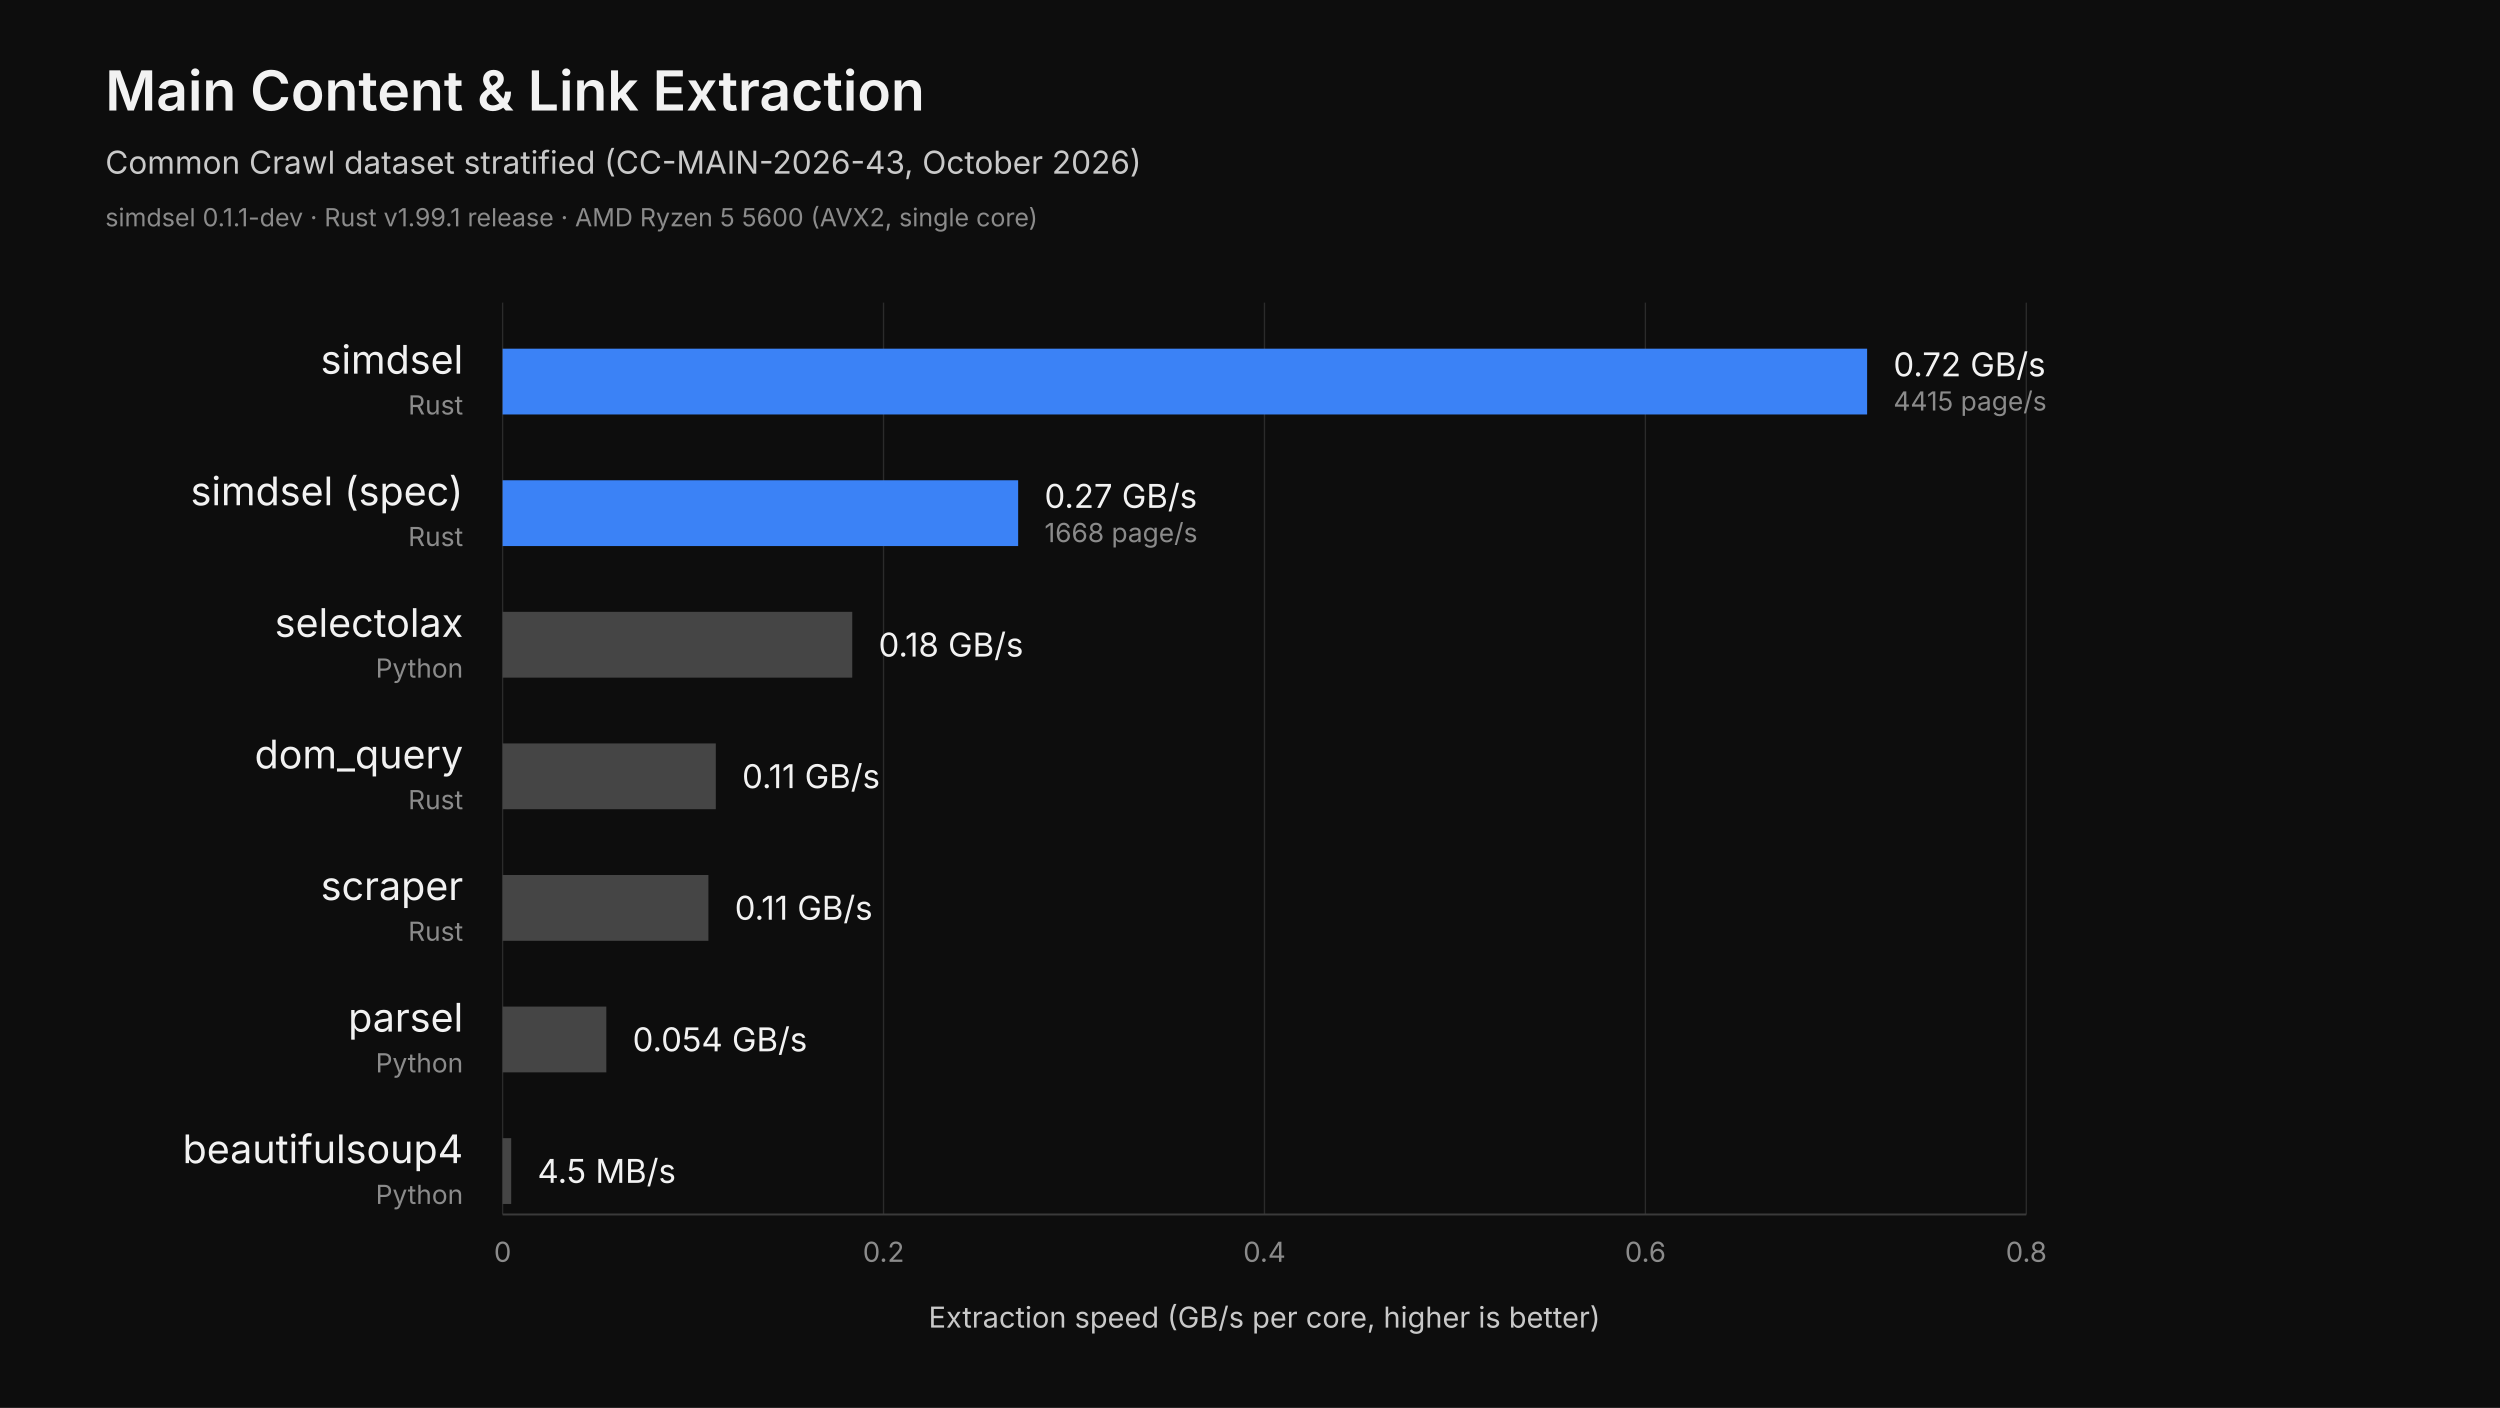
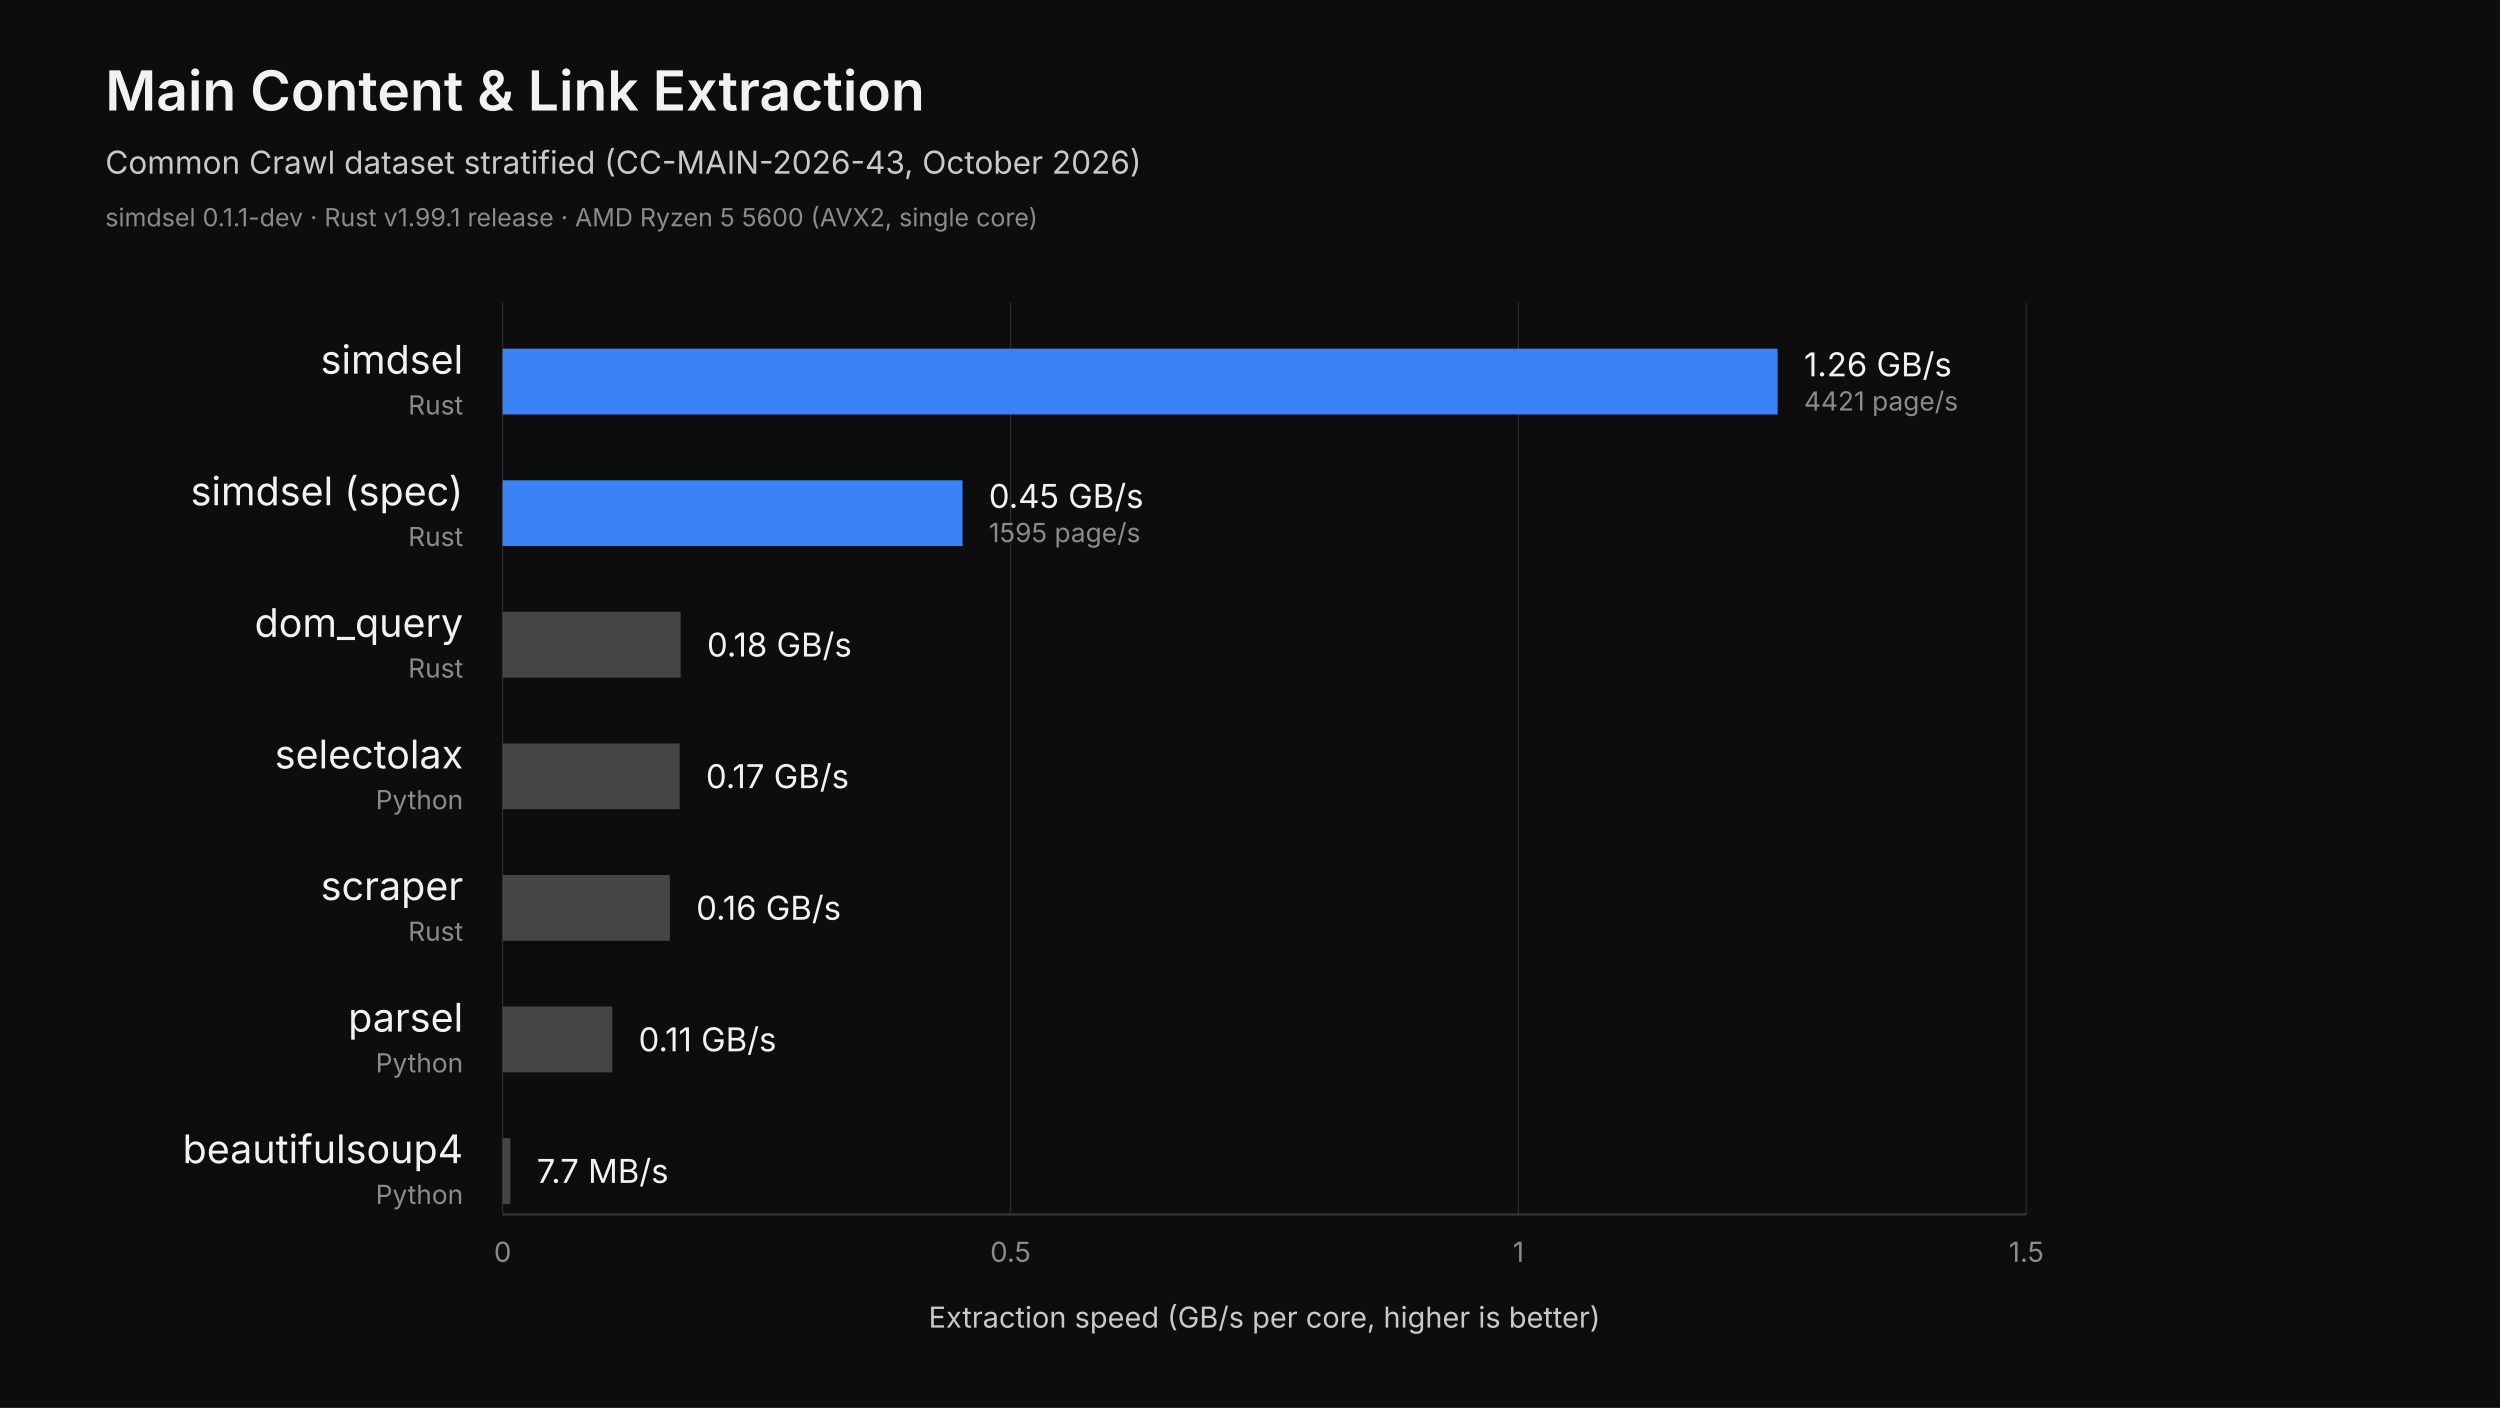
<svg xmlns="http://www.w3.org/2000/svg" width="1900" height="1070" viewBox="0 0 1900 1070" role="img" aria-label="Main Content &amp; Link Extraction">
  <rect width="1900" height="1070" fill="#0d0d0d" />
  <text x="80.0" y="84.0" font-family="Inter, 'Segoe UI', 'Helvetica Neue', 'DejaVu Sans', Arial, sans-serif" font-size="42" fill="#f2f2f2" font-weight="600">Main Content &amp; Link Extraction</text>
  <text x="80.0" y="132.0" font-family="Inter, 'Segoe UI', 'Helvetica Neue', 'DejaVu Sans', Arial, sans-serif" font-size="24" fill="#c9c9c9">Common Crawl dataset stratified (CC-MAIN-2026-43, October 2026)</text>
  <text x="80.0" y="172.0" font-family="Inter, 'Segoe UI', 'Helvetica Neue', 'DejaVu Sans', Arial, sans-serif" font-size="19" fill="#8b8b8b">simdsel 0.1.1-dev · Rust v1.99.1 release · AMD Ryzen 5 5600 (AVX2, single core)</text>
  <line x1="382.0" y1="230.0" x2="382.0" y2="923.0" stroke="#2b2b2b" stroke-width="1" />
-   <line x1="671.5" y1="230.0" x2="671.5" y2="923.0" stroke="#2b2b2b" stroke-width="1" />
-   <line x1="961.0" y1="230.0" x2="961.0" y2="923.0" stroke="#2b2b2b" stroke-width="1" />
-   <line x1="1250.5" y1="230.0" x2="1250.5" y2="923.0" stroke="#2b2b2b" stroke-width="1" />
+   <line x1="768.0" y1="230.0" x2="768.0" y2="923.0" stroke="#2b2b2b" stroke-width="1" />
+   <line x1="1154.0" y1="230.0" x2="1154.0" y2="923.0" stroke="#2b2b2b" stroke-width="1" />
  <line x1="1540.0" y1="230.0" x2="1540.0" y2="923.0" stroke="#2b2b2b" stroke-width="1" />
  <line x1="382.0" y1="923.0" x2="1540.0" y2="923.0" stroke="#3a3a3a" stroke-width="1.5" />
  <text x="382.0" y="959.0" font-family="Inter, 'Segoe UI', 'Helvetica Neue', 'DejaVu Sans', Arial, sans-serif" font-size="21" fill="#8b8b8b" text-anchor="middle">0</text>
-   <text x="671.5" y="959.0" font-family="Inter, 'Segoe UI', 'Helvetica Neue', 'DejaVu Sans', Arial, sans-serif" font-size="21" fill="#8b8b8b" text-anchor="middle">0.2</text>
-   <text x="961.0" y="959.0" font-family="Inter, 'Segoe UI', 'Helvetica Neue', 'DejaVu Sans', Arial, sans-serif" font-size="21" fill="#8b8b8b" text-anchor="middle">0.4</text>
-   <text x="1250.5" y="959.0" font-family="Inter, 'Segoe UI', 'Helvetica Neue', 'DejaVu Sans', Arial, sans-serif" font-size="21" fill="#8b8b8b" text-anchor="middle">0.6</text>
-   <text x="1540.0" y="959.0" font-family="Inter, 'Segoe UI', 'Helvetica Neue', 'DejaVu Sans', Arial, sans-serif" font-size="21" fill="#8b8b8b" text-anchor="middle">0.8</text>
-   <rect x="382.0" y="265.0" width="1037.0" height="50" fill="#3b82f6" />
+   <text x="768.0" y="959.0" font-family="Inter, 'Segoe UI', 'Helvetica Neue', 'DejaVu Sans', Arial, sans-serif" font-size="21" fill="#8b8b8b" text-anchor="middle">0.5</text>
+   <text x="1154.0" y="959.0" font-family="Inter, 'Segoe UI', 'Helvetica Neue', 'DejaVu Sans', Arial, sans-serif" font-size="21" fill="#8b8b8b" text-anchor="middle">1</text>
+   <text x="1540.0" y="959.0" font-family="Inter, 'Segoe UI', 'Helvetica Neue', 'DejaVu Sans', Arial, sans-serif" font-size="21" fill="#8b8b8b" text-anchor="middle">1.5</text>
+   <rect x="382.0" y="265.0" width="969.0" height="50" fill="#3b82f6" />
  <text x="352.0" y="284.0" font-family="Inter, 'Segoe UI', 'Helvetica Neue', 'DejaVu Sans', Arial, sans-serif" font-size="30" fill="#f2f2f2" text-anchor="end">simdsel</text>
  <text x="352.0" y="315.0" font-family="Inter, 'Segoe UI', 'Helvetica Neue', 'DejaVu Sans', Arial, sans-serif" font-size="20" fill="#8b8b8b" text-anchor="end">Rust</text>
-   <text x="1439.0" y="286.0" font-family="Inter, 'Segoe UI', 'Helvetica Neue', 'DejaVu Sans', Arial, sans-serif" font-size="25" fill="#f2f2f2">0.72 GB/s</text>
-   <text x="1439.0" y="312.0" font-family="Inter, 'Segoe UI', 'Helvetica Neue', 'DejaVu Sans', Arial, sans-serif" font-size="20" fill="#8b8b8b">4415 page/s</text>
-   <rect x="382.0" y="365.0" width="391.8" height="50" fill="#3b82f6" />
+   <text x="1371.0" y="286.0" font-family="Inter, 'Segoe UI', 'Helvetica Neue', 'DejaVu Sans', Arial, sans-serif" font-size="25" fill="#f2f2f2">1.26 GB/s</text>
+   <text x="1371.0" y="312.0" font-family="Inter, 'Segoe UI', 'Helvetica Neue', 'DejaVu Sans', Arial, sans-serif" font-size="20" fill="#8b8b8b">4421 page/s</text>
+   <rect x="382.0" y="365.0" width="349.5" height="50" fill="#3b82f6" />
  <text x="352.0" y="384.0" font-family="Inter, 'Segoe UI', 'Helvetica Neue', 'DejaVu Sans', Arial, sans-serif" font-size="30" fill="#f2f2f2" text-anchor="end">simdsel (spec)</text>
  <text x="352.0" y="415.0" font-family="Inter, 'Segoe UI', 'Helvetica Neue', 'DejaVu Sans', Arial, sans-serif" font-size="20" fill="#8b8b8b" text-anchor="end">Rust</text>
-   <text x="793.8" y="386.0" font-family="Inter, 'Segoe UI', 'Helvetica Neue', 'DejaVu Sans', Arial, sans-serif" font-size="25" fill="#f2f2f2">0.27 GB/s</text>
-   <text x="793.8" y="412.0" font-family="Inter, 'Segoe UI', 'Helvetica Neue', 'DejaVu Sans', Arial, sans-serif" font-size="20" fill="#8b8b8b">1668 page/s</text>
-   <rect x="382.0" y="465.0" width="265.7" height="50" fill="#454545" />
-   <text x="352.0" y="484.0" font-family="Inter, 'Segoe UI', 'Helvetica Neue', 'DejaVu Sans', Arial, sans-serif" font-size="30" fill="#f2f2f2" text-anchor="end">selectolax</text>
-   <text x="352.0" y="515.0" font-family="Inter, 'Segoe UI', 'Helvetica Neue', 'DejaVu Sans', Arial, sans-serif" font-size="20" fill="#8b8b8b" text-anchor="end">Python</text>
-   <text x="667.7" y="499.0" font-family="Inter, 'Segoe UI', 'Helvetica Neue', 'DejaVu Sans', Arial, sans-serif" font-size="25" fill="#f2f2f2">0.18 GB/s</text>
-   <rect x="382.0" y="565.0" width="162.0" height="50" fill="#454545" />
-   <text x="352.0" y="584.0" font-family="Inter, 'Segoe UI', 'Helvetica Neue', 'DejaVu Sans', Arial, sans-serif" font-size="30" fill="#f2f2f2" text-anchor="end">dom_query</text>
-   <text x="352.0" y="615.0" font-family="Inter, 'Segoe UI', 'Helvetica Neue', 'DejaVu Sans', Arial, sans-serif" font-size="20" fill="#8b8b8b" text-anchor="end">Rust</text>
-   <text x="564.0" y="599.0" font-family="Inter, 'Segoe UI', 'Helvetica Neue', 'DejaVu Sans', Arial, sans-serif" font-size="25" fill="#f2f2f2">0.11 GB/s</text>
-   <rect x="382.0" y="665.0" width="156.4" height="50" fill="#454545" />
+   <text x="751.5" y="386.0" font-family="Inter, 'Segoe UI', 'Helvetica Neue', 'DejaVu Sans', Arial, sans-serif" font-size="25" fill="#f2f2f2">0.45 GB/s</text>
+   <text x="751.5" y="412.0" font-family="Inter, 'Segoe UI', 'Helvetica Neue', 'DejaVu Sans', Arial, sans-serif" font-size="20" fill="#8b8b8b">1595 page/s</text>
+   <rect x="382.0" y="465.0" width="135.3" height="50" fill="#454545" />
+   <text x="352.0" y="484.0" font-family="Inter, 'Segoe UI', 'Helvetica Neue', 'DejaVu Sans', Arial, sans-serif" font-size="30" fill="#f2f2f2" text-anchor="end">dom_query</text>
+   <text x="352.0" y="515.0" font-family="Inter, 'Segoe UI', 'Helvetica Neue', 'DejaVu Sans', Arial, sans-serif" font-size="20" fill="#8b8b8b" text-anchor="end">Rust</text>
+   <text x="537.3" y="499.0" font-family="Inter, 'Segoe UI', 'Helvetica Neue', 'DejaVu Sans', Arial, sans-serif" font-size="25" fill="#f2f2f2">0.18 GB/s</text>
+   <rect x="382.0" y="565.0" width="134.5" height="50" fill="#454545" />
+   <text x="352.0" y="584.0" font-family="Inter, 'Segoe UI', 'Helvetica Neue', 'DejaVu Sans', Arial, sans-serif" font-size="30" fill="#f2f2f2" text-anchor="end">selectolax</text>
+   <text x="352.0" y="615.0" font-family="Inter, 'Segoe UI', 'Helvetica Neue', 'DejaVu Sans', Arial, sans-serif" font-size="20" fill="#8b8b8b" text-anchor="end">Python</text>
+   <text x="536.5" y="599.0" font-family="Inter, 'Segoe UI', 'Helvetica Neue', 'DejaVu Sans', Arial, sans-serif" font-size="25" fill="#f2f2f2">0.17 GB/s</text>
+   <rect x="382.0" y="665.0" width="127.1" height="50" fill="#454545" />
  <text x="352.0" y="684.0" font-family="Inter, 'Segoe UI', 'Helvetica Neue', 'DejaVu Sans', Arial, sans-serif" font-size="30" fill="#f2f2f2" text-anchor="end">scraper</text>
  <text x="352.0" y="715.0" font-family="Inter, 'Segoe UI', 'Helvetica Neue', 'DejaVu Sans', Arial, sans-serif" font-size="20" fill="#8b8b8b" text-anchor="end">Rust</text>
-   <text x="558.4" y="699.0" font-family="Inter, 'Segoe UI', 'Helvetica Neue', 'DejaVu Sans', Arial, sans-serif" font-size="25" fill="#f2f2f2">0.11 GB/s</text>
-   <rect x="382.0" y="765.0" width="78.8" height="50" fill="#454545" />
+   <text x="529.1" y="699.0" font-family="Inter, 'Segoe UI', 'Helvetica Neue', 'DejaVu Sans', Arial, sans-serif" font-size="25" fill="#f2f2f2">0.16 GB/s</text>
+   <rect x="382.0" y="765.0" width="83.3" height="50" fill="#454545" />
  <text x="352.0" y="784.0" font-family="Inter, 'Segoe UI', 'Helvetica Neue', 'DejaVu Sans', Arial, sans-serif" font-size="30" fill="#f2f2f2" text-anchor="end">parsel</text>
  <text x="352.0" y="815.0" font-family="Inter, 'Segoe UI', 'Helvetica Neue', 'DejaVu Sans', Arial, sans-serif" font-size="20" fill="#8b8b8b" text-anchor="end">Python</text>
-   <text x="480.8" y="799.0" font-family="Inter, 'Segoe UI', 'Helvetica Neue', 'DejaVu Sans', Arial, sans-serif" font-size="25" fill="#f2f2f2">0.054 GB/s</text>
-   <rect x="382.0" y="865.0" width="6.5" height="50" fill="#454545" />
+   <text x="485.3" y="799.0" font-family="Inter, 'Segoe UI', 'Helvetica Neue', 'DejaVu Sans', Arial, sans-serif" font-size="25" fill="#f2f2f2">0.11 GB/s</text>
+   <rect x="382.0" y="865.0" width="5.9" height="50" fill="#454545" />
  <text x="352.0" y="884.0" font-family="Inter, 'Segoe UI', 'Helvetica Neue', 'DejaVu Sans', Arial, sans-serif" font-size="30" fill="#f2f2f2" text-anchor="end">beautifulsoup4</text>
  <text x="352.0" y="915.0" font-family="Inter, 'Segoe UI', 'Helvetica Neue', 'DejaVu Sans', Arial, sans-serif" font-size="20" fill="#8b8b8b" text-anchor="end">Python</text>
-   <text x="408.5" y="899.0" font-family="Inter, 'Segoe UI', 'Helvetica Neue', 'DejaVu Sans', Arial, sans-serif" font-size="25" fill="#f2f2f2">4.5 MB/s</text>
+   <text x="407.9" y="899.0" font-family="Inter, 'Segoe UI', 'Helvetica Neue', 'DejaVu Sans', Arial, sans-serif" font-size="25" fill="#f2f2f2">7.7 MB/s</text>
  <text x="961.0" y="1009.0" font-family="Inter, 'Segoe UI', 'Helvetica Neue', 'DejaVu Sans', Arial, sans-serif" font-size="22" fill="#c9c9c9" text-anchor="middle">Extraction speed (GB/s per core, higher is better)</text>
</svg>
